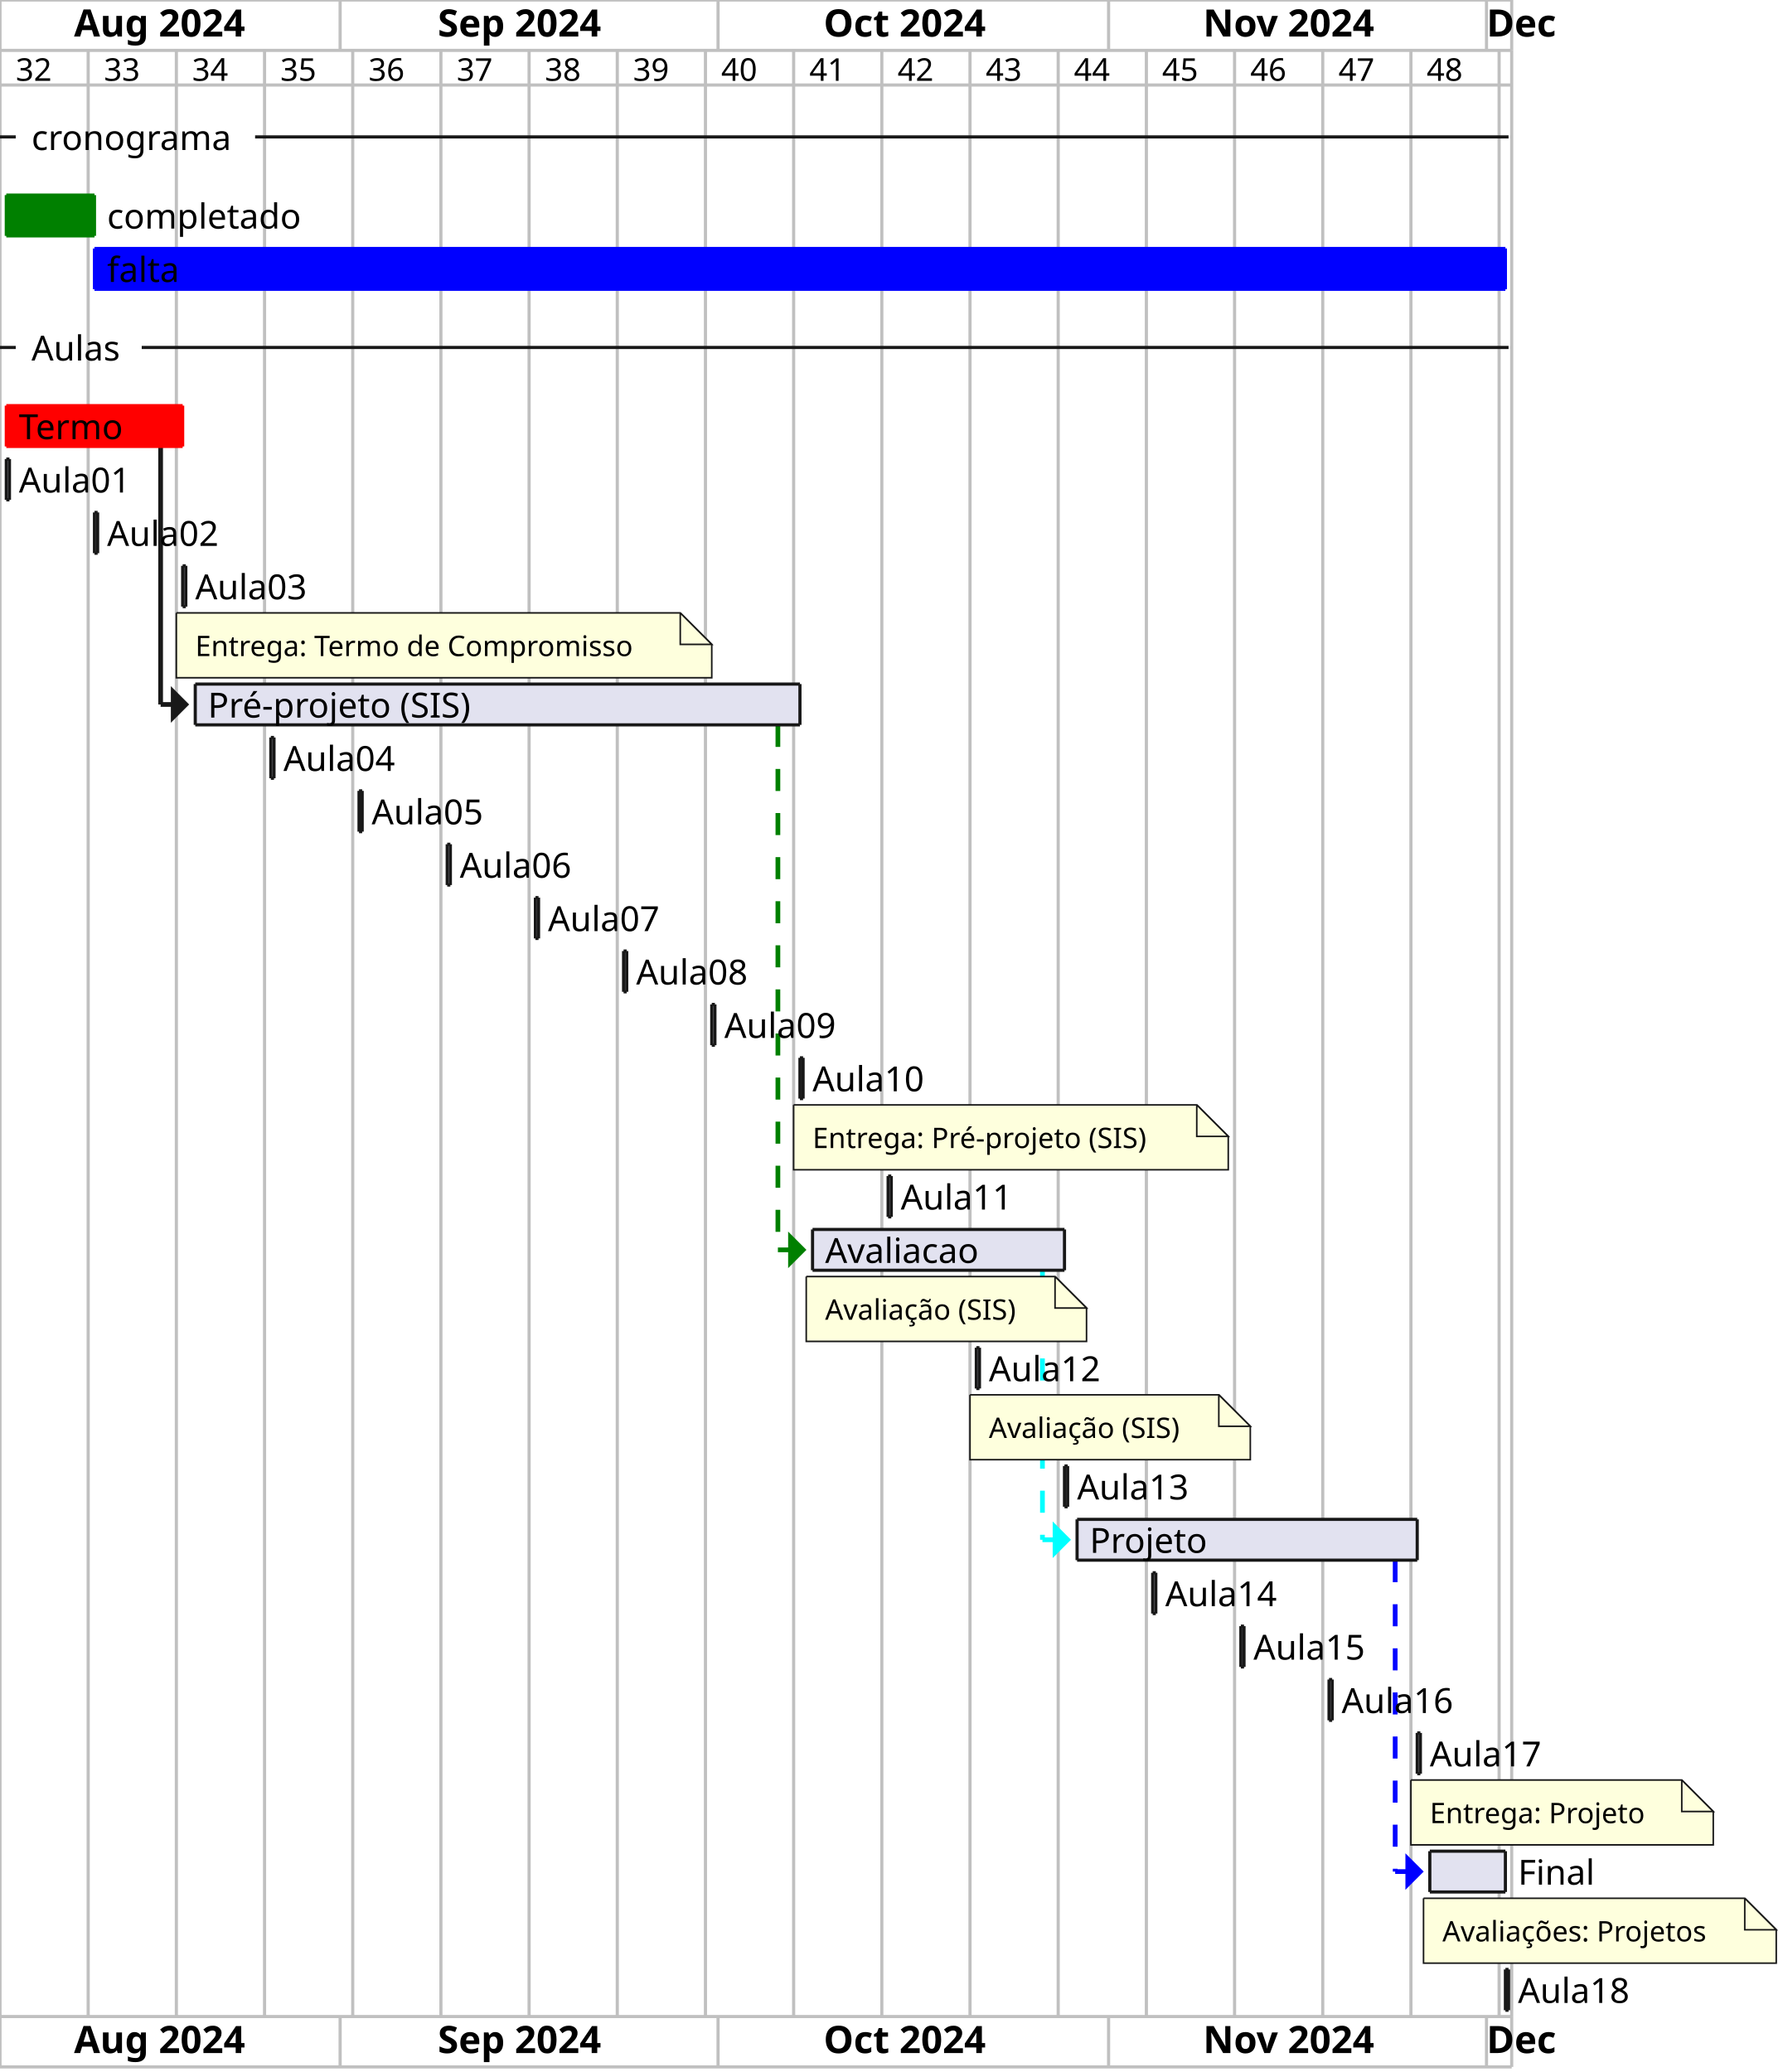
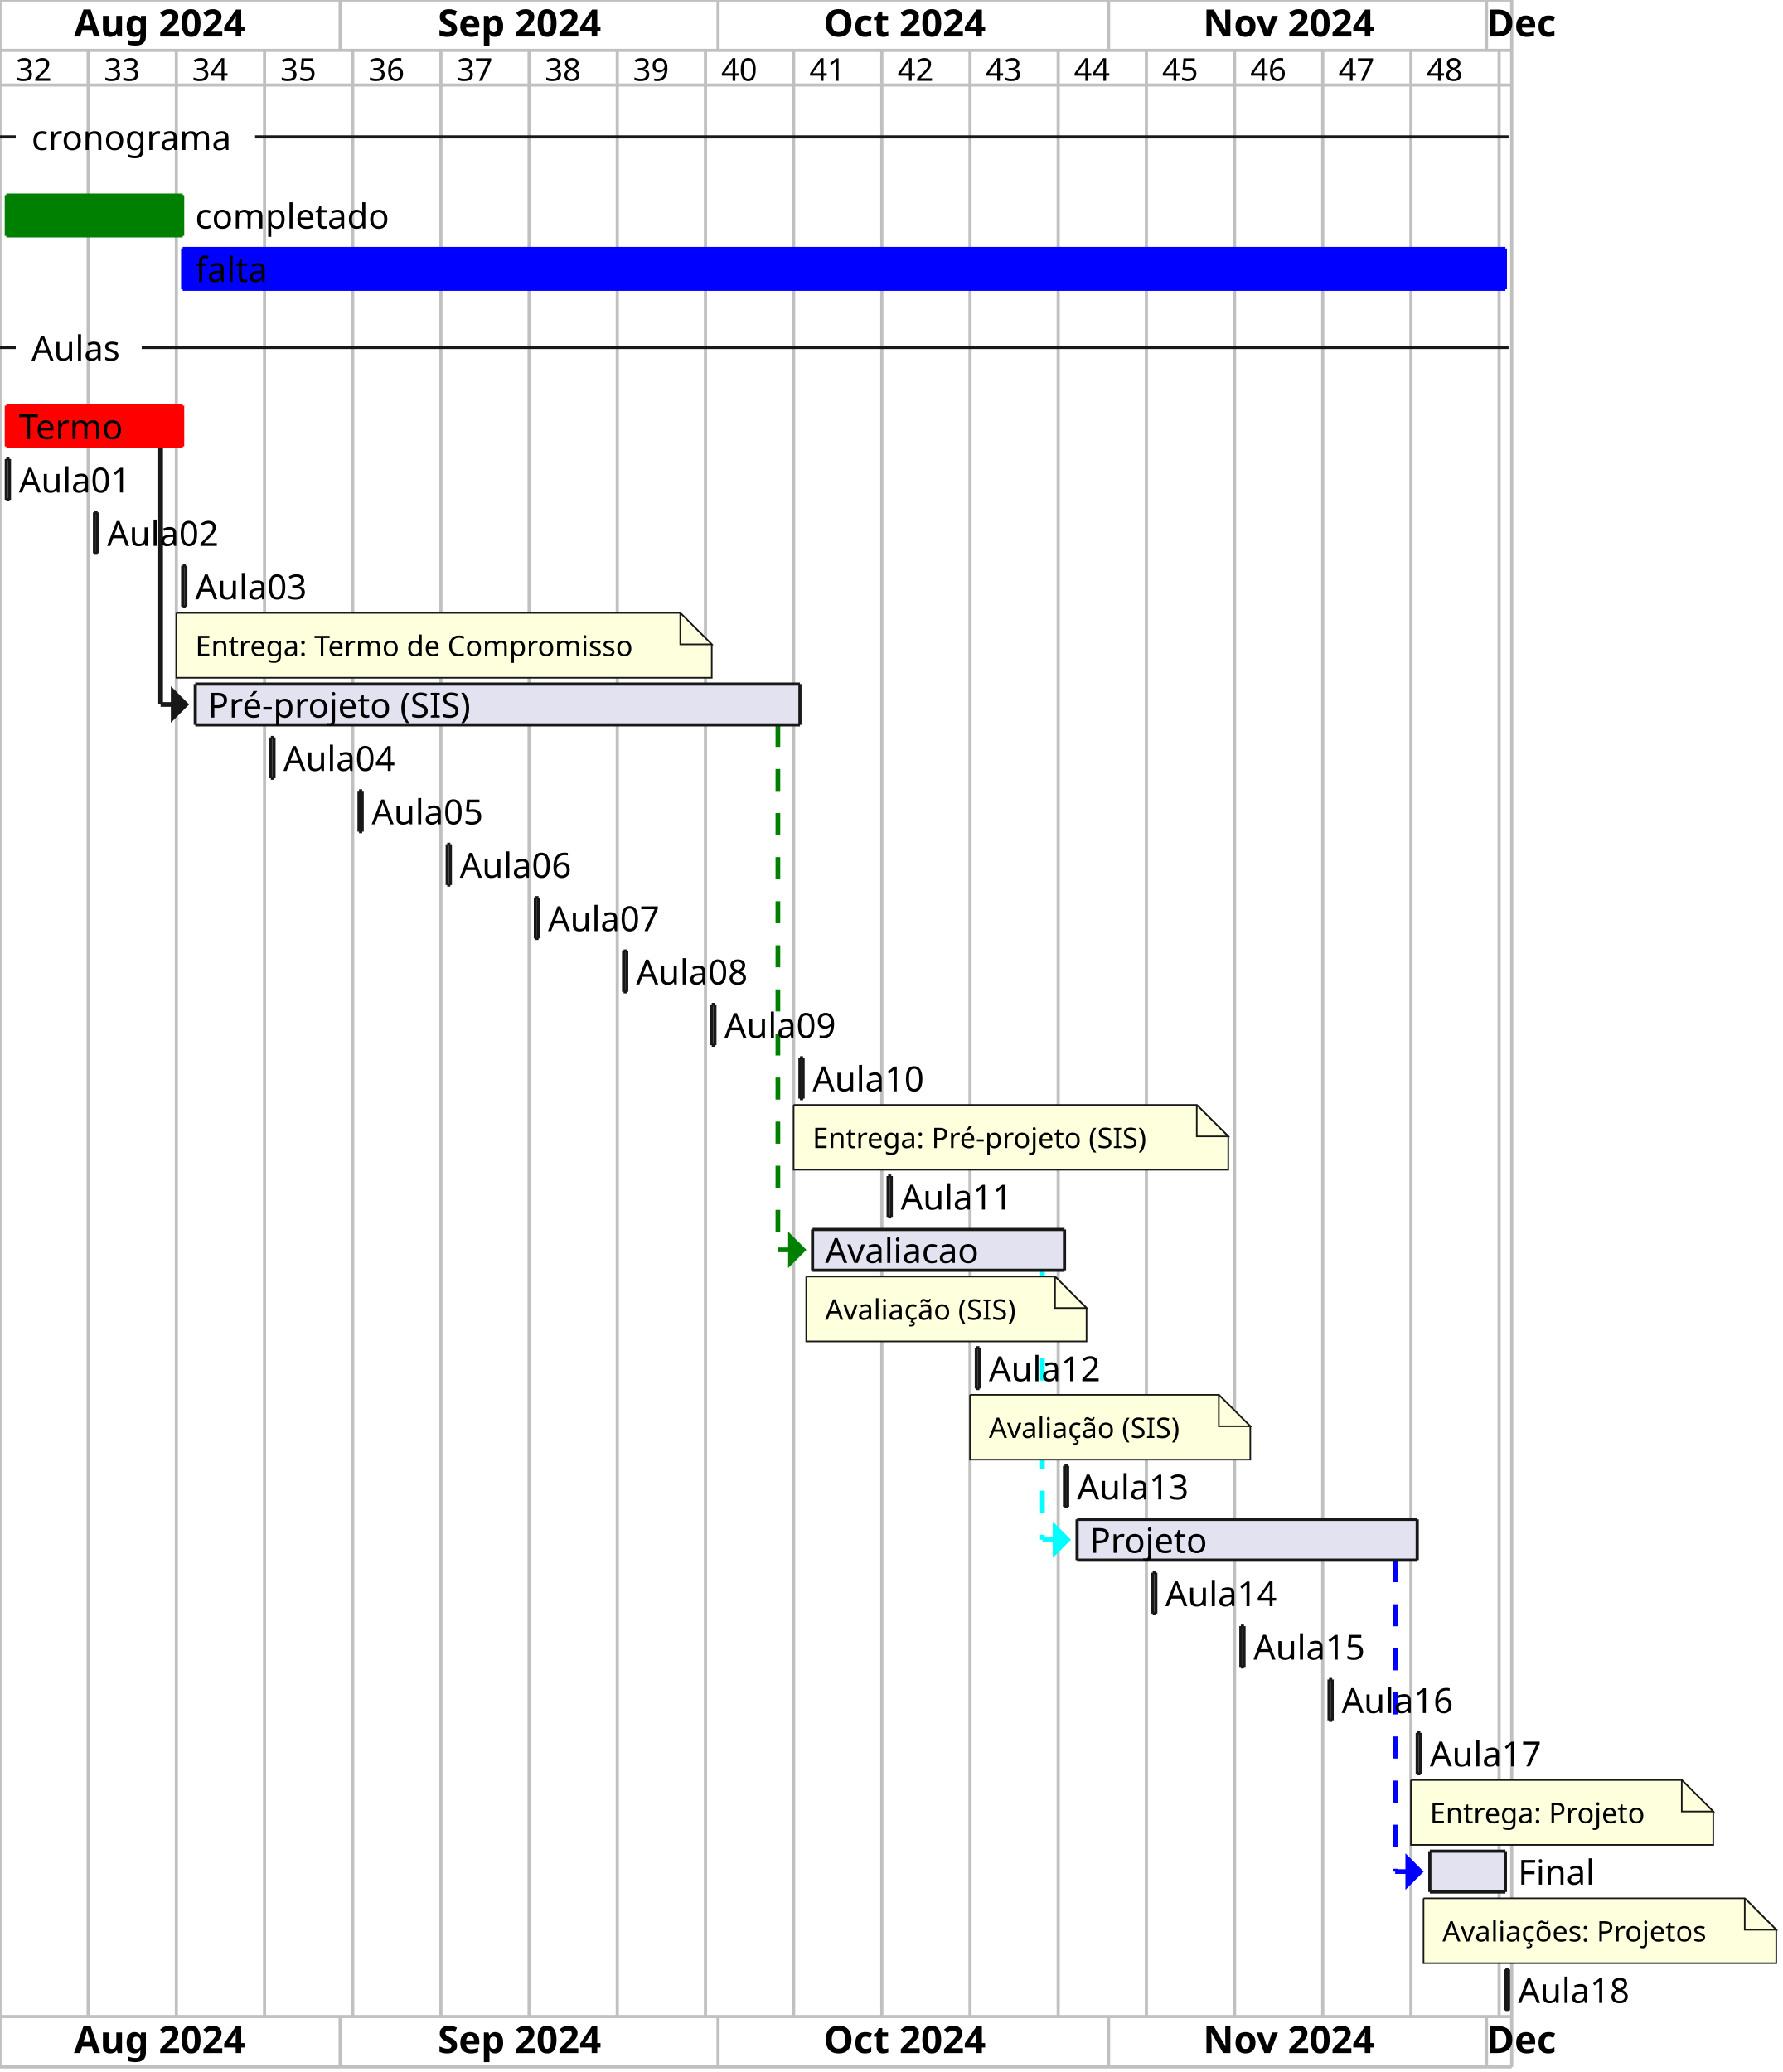
<svg xmlns="http://www.w3.org/2000/svg" contentStyleType="text/css" height="658px" preserveAspectRatio="none" style="width:566px;height:658px;background:#FFFFFF;" version="1.1" viewBox="0 0 566 658" width="566px" zoomAndPan="magnify">
  <defs />
  <g>
    <text fill="#000000" font-family="sans-serif" font-size="10" lengthAdjust="spacing" textLength="12" x="5" y="25.668">32</text>
    <text fill="#000000" font-family="sans-serif" font-size="10" lengthAdjust="spacing" textLength="12" x="33" y="25.668">33</text>
    <text fill="#000000" font-family="sans-serif" font-size="10" lengthAdjust="spacing" textLength="12" x="61" y="25.668">34</text>
    <text fill="#000000" font-family="sans-serif" font-size="10" lengthAdjust="spacing" textLength="12" x="89" y="25.668">35</text>
    <text fill="#000000" font-family="sans-serif" font-size="10" lengthAdjust="spacing" textLength="12" x="117" y="25.668">36</text>
    <text fill="#000000" font-family="sans-serif" font-size="10" lengthAdjust="spacing" textLength="12" x="145" y="25.668">37</text>
    <text fill="#000000" font-family="sans-serif" font-size="10" lengthAdjust="spacing" textLength="12" x="173" y="25.668">38</text>
    <text fill="#000000" font-family="sans-serif" font-size="10" lengthAdjust="spacing" textLength="12" x="201" y="25.668">39</text>
    <text fill="#000000" font-family="sans-serif" font-size="10" lengthAdjust="spacing" textLength="12" x="229" y="25.668">40</text>
    <text fill="#000000" font-family="sans-serif" font-size="10" lengthAdjust="spacing" textLength="12" x="257" y="25.668">41</text>
    <text fill="#000000" font-family="sans-serif" font-size="10" lengthAdjust="spacing" textLength="12" x="285" y="25.668">42</text>
    <text fill="#000000" font-family="sans-serif" font-size="10" lengthAdjust="spacing" textLength="12" x="313" y="25.668">43</text>
    <text fill="#000000" font-family="sans-serif" font-size="10" lengthAdjust="spacing" textLength="12" x="341" y="25.668">44</text>
    <text fill="#000000" font-family="sans-serif" font-size="10" lengthAdjust="spacing" textLength="12" x="369" y="25.668">45</text>
    <text fill="#000000" font-family="sans-serif" font-size="10" lengthAdjust="spacing" textLength="12" x="397" y="25.668">46</text>
    <text fill="#000000" font-family="sans-serif" font-size="10" lengthAdjust="spacing" textLength="12" x="425" y="25.668">47</text>
    <text fill="#000000" font-family="sans-serif" font-size="10" lengthAdjust="spacing" textLength="12" x="453" y="25.668">48</text>
    <line style="stroke:#C0C0C0;stroke-width:1.0;" x1="0" x2="0" y1="16" y2="640.385" />
    <line style="stroke:#C0C0C0;stroke-width:1.0;" x1="28" x2="28" y1="16" y2="640.385" />
    <line style="stroke:#C0C0C0;stroke-width:1.0;" x1="56" x2="56" y1="16" y2="640.385" />
    <line style="stroke:#C0C0C0;stroke-width:1.0;" x1="84" x2="84" y1="16" y2="640.385" />
    <line style="stroke:#C0C0C0;stroke-width:1.0;" x1="112" x2="112" y1="16" y2="640.385" />
    <line style="stroke:#C0C0C0;stroke-width:1.0;" x1="140" x2="140" y1="16" y2="640.385" />
    <line style="stroke:#C0C0C0;stroke-width:1.0;" x1="168" x2="168" y1="16" y2="640.385" />
    <line style="stroke:#C0C0C0;stroke-width:1.0;" x1="196" x2="196" y1="16" y2="640.385" />
    <line style="stroke:#C0C0C0;stroke-width:1.0;" x1="224" x2="224" y1="16" y2="640.385" />
    <line style="stroke:#C0C0C0;stroke-width:1.0;" x1="252" x2="252" y1="16" y2="640.385" />
    <line style="stroke:#C0C0C0;stroke-width:1.0;" x1="280" x2="280" y1="16" y2="640.385" />
    <line style="stroke:#C0C0C0;stroke-width:1.0;" x1="308" x2="308" y1="16" y2="640.385" />
    <line style="stroke:#C0C0C0;stroke-width:1.0;" x1="336" x2="336" y1="16" y2="640.385" />
    <line style="stroke:#C0C0C0;stroke-width:1.0;" x1="364" x2="364" y1="16" y2="640.385" />
    <line style="stroke:#C0C0C0;stroke-width:1.0;" x1="392" x2="392" y1="16" y2="640.385" />
    <line style="stroke:#C0C0C0;stroke-width:1.0;" x1="420" x2="420" y1="16" y2="640.385" />
    <line style="stroke:#C0C0C0;stroke-width:1.0;" x1="448" x2="448" y1="16" y2="640.385" />
    <line style="stroke:#C0C0C0;stroke-width:1.0;" x1="476" x2="476" y1="16" y2="640.385" />
    <line style="stroke:#C0C0C0;stroke-width:1.0;" x1="480" x2="480" y1="16" y2="640.385" />
    <line style="stroke:#C0C0C0;stroke-width:1.0;" x1="0" x2="0" y1="0" y2="16" />
    <line style="stroke:#C0C0C0;stroke-width:1.0;" x1="108" x2="108" y1="0" y2="16" />
    <text fill="#000000" font-family="sans-serif" font-size="12" font-weight="bold" lengthAdjust="spacing" textLength="61" x="23.5" y="11.602">Aug 2024</text>
    <line style="stroke:#C0C0C0;stroke-width:1.0;" x1="228" x2="228" y1="0" y2="16" />
    <text fill="#000000" font-family="sans-serif" font-size="12" font-weight="bold" lengthAdjust="spacing" textLength="58" x="139" y="11.602">Sep 2024</text>
    <line style="stroke:#C0C0C0;stroke-width:1.0;" x1="352" x2="352" y1="0" y2="16" />
    <text fill="#000000" font-family="sans-serif" font-size="12" font-weight="bold" lengthAdjust="spacing" textLength="57" x="261.5" y="11.602">Oct 2024</text>
    <line style="stroke:#C0C0C0;stroke-width:1.0;" x1="472" x2="472" y1="0" y2="16" />
    <text fill="#000000" font-family="sans-serif" font-size="12" font-weight="bold" lengthAdjust="spacing" textLength="60" x="382" y="11.602">Nov 2024</text>
    <line style="stroke:#C0C0C0;stroke-width:1.0;" x1="480" x2="480" y1="0" y2="16" />
    <text fill="#000000" font-family="sans-serif" font-size="12" font-weight="bold" lengthAdjust="spacing" textLength="23" x="472" y="11.602">Dec</text>
    <line style="stroke:#C0C0C0;stroke-width:1.0;" x1="0" x2="480" y1="0" y2="0" />
    <line style="stroke:#C0C0C0;stroke-width:1.0;" x1="0" x2="480" y1="16" y2="16" />
    <line style="stroke:#C0C0C0;stroke-width:1.0;" x1="0" x2="480" y1="27" y2="27" />
    <line style="stroke:#181818;stroke-width:1.5;" x1="51" x2="51" y1="141.775" y2="223.718" />
    <line style="stroke:#181818;stroke-width:1.5;" x1="51" x2="59" y1="223.718" y2="223.718" />
    <polygon fill="#181818" points="55,219.718,55,223.718,55,227.718,59,223.718" style="stroke:#181818;stroke-width:1.5;" />
    <line style="stroke:#008000;stroke-width:1.5;stroke-dasharray:7.0,7.0;" x1="247" x2="247" y1="230.195" y2="396.913" />
    <line style="stroke:#008000;stroke-width:1.5;stroke-dasharray:7.0,7.0;" x1="247" x2="255" y1="396.913" y2="396.913" />
    <polygon fill="#008000" points="251,392.913,251,396.913,251,400.913,255,396.913" style="stroke:#008000;stroke-width:1.5;" />
    <line style="stroke:#00FFFF;stroke-width:1.5;stroke-dasharray:7.0,7.0;" x1="331" x2="331" y1="403.391" y2="488.978" />
    <line style="stroke:#00FFFF;stroke-width:1.5;stroke-dasharray:7.0,7.0;" x1="331" x2="339" y1="488.978" y2="488.978" />
    <polygon fill="#00FFFF" points="335,484.978,335,488.978,335,492.978,339,488.978" style="stroke:#00FFFF;stroke-width:1.5;" />
    <line style="stroke:#0000FF;stroke-width:1.5;stroke-dasharray:7.0,7.0;" x1="443" x2="443" y1="495.455" y2="594.352" />
    <line style="stroke:#0000FF;stroke-width:1.5;stroke-dasharray:7.0,7.0;" x1="443" x2="451" y1="594.352" y2="594.352" />
    <polygon fill="#0000FF" points="447,590.352,447,594.352,447,598.352,451,594.352" style="stroke:#0000FF;stroke-width:1.5;" />
    <line style="stroke:#181818;stroke-width:1.0;" x1="0" x2="5" y1="43.477" y2="43.477" />
    <line style="stroke:#181818;stroke-width:1.0;" x1="81" x2="479" y1="43.477" y2="43.477" />
-     <rect fill="#008000" height="12.955" style="stroke:none;stroke-width:1.0;" width="28" x="2" y="61.955" />
-     <line style="stroke:#008000;stroke-width:1.0;" x1="2" x2="30" y1="61.955" y2="61.955" />
-     <line style="stroke:#008000;stroke-width:1.0;" x1="2" x2="30" y1="74.91" y2="74.91" />
+     <rect fill="#008000" height="12.955" style="stroke:none;stroke-width:1.0;" width="56" x="2" y="61.955" />
+     <line style="stroke:#008000;stroke-width:1.0;" x1="2" x2="58" y1="61.955" y2="61.955" />
+     <line style="stroke:#008000;stroke-width:1.0;" x1="2" x2="58" y1="74.91" y2="74.91" />
    <line style="stroke:#008000;stroke-width:1.0;" x1="2" x2="2" y1="61.955" y2="74.91" />
-     <line style="stroke:#008000;stroke-width:1.0;" x1="30" x2="30" y1="61.955" y2="74.91" />
-     <rect fill="#0000FF" height="12.955" style="stroke:none;stroke-width:1.0;" width="448" x="30" y="78.91" />
-     <line style="stroke:#0000FF;stroke-width:1.0;" x1="30" x2="478" y1="78.91" y2="78.91" />
-     <line style="stroke:#0000FF;stroke-width:1.0;" x1="30" x2="478" y1="91.865" y2="91.865" />
-     <line style="stroke:#0000FF;stroke-width:1.0;" x1="30" x2="30" y1="78.91" y2="91.865" />
+     <line style="stroke:#008000;stroke-width:1.0;" x1="58" x2="58" y1="61.955" y2="74.91" />
+     <rect fill="#0000FF" height="12.955" style="stroke:none;stroke-width:1.0;" width="420" x="58" y="78.91" />
+     <line style="stroke:#0000FF;stroke-width:1.0;" x1="58" x2="478" y1="78.91" y2="78.91" />
+     <line style="stroke:#0000FF;stroke-width:1.0;" x1="58" x2="478" y1="91.865" y2="91.865" />
+     <line style="stroke:#0000FF;stroke-width:1.0;" x1="58" x2="58" y1="78.91" y2="91.865" />
    <line style="stroke:#0000FF;stroke-width:1.0;" x1="478" x2="478" y1="78.91" y2="91.865" />
    <line style="stroke:#181818;stroke-width:1.0;" x1="0" x2="5" y1="110.343" y2="110.343" />
    <line style="stroke:#181818;stroke-width:1.0;" x1="45" x2="479" y1="110.343" y2="110.343" />
    <rect fill="#FF0000" height="12.955" style="stroke:none;stroke-width:1.0;" width="56" x="2" y="128.82" />
    <line style="stroke:#FF0000;stroke-width:1.0;" x1="2" x2="58" y1="128.82" y2="128.82" />
    <line style="stroke:#FF0000;stroke-width:1.0;" x1="2" x2="58" y1="141.775" y2="141.775" />
    <line style="stroke:#FF0000;stroke-width:1.0;" x1="2" x2="2" y1="128.82" y2="141.775" />
    <line style="stroke:#FF0000;stroke-width:1.0;" x1="58" x2="58" y1="128.82" y2="141.775" />
    <rect fill="#E2E2F0" height="12.955" style="stroke:none;stroke-width:1.0;" width="1" x="2" y="145.775" />
    <line style="stroke:#181818;stroke-width:1.0;" x1="2" x2="3" y1="145.775" y2="145.775" />
    <line style="stroke:#181818;stroke-width:1.0;" x1="2" x2="3" y1="158.731" y2="158.731" />
    <line style="stroke:#181818;stroke-width:1.0;" x1="2" x2="2" y1="145.775" y2="158.731" />
    <line style="stroke:#181818;stroke-width:1.0;" x1="3" x2="3" y1="145.775" y2="158.731" />
    <rect fill="#E2E2F0" height="12.955" style="stroke:none;stroke-width:1.0;" width="1" x="30" y="162.731" />
    <line style="stroke:#181818;stroke-width:1.0;" x1="30" x2="31" y1="162.731" y2="162.731" />
    <line style="stroke:#181818;stroke-width:1.0;" x1="30" x2="31" y1="175.685" y2="175.685" />
    <line style="stroke:#181818;stroke-width:1.0;" x1="30" x2="30" y1="162.731" y2="175.685" />
    <line style="stroke:#181818;stroke-width:1.0;" x1="31" x2="31" y1="162.731" y2="175.685" />
    <path d="M56,194.641 L56,215.24 L226,215.24 L226,204.641 L216,194.641 L56,194.641 " fill="#FEFFDD" style="stroke:#181818;stroke-width:0.5;" />
    <path d="M216,194.641 L216,204.641 L226,204.641 L216,194.641 " fill="#FEFFDD" style="stroke:#181818;stroke-width:0.5;" />
    <text fill="#000000" font-family="sans-serif" font-size="9" lengthAdjust="spacing" textLength="149" x="62" y="208.342">Entrega: Termo de Compromisso</text>
    <rect fill="#E2E2F0" height="12.955" style="stroke:none;stroke-width:1.0;" width="1" x="58" y="179.685" />
    <line style="stroke:#181818;stroke-width:1.0;" x1="58" x2="59" y1="179.685" y2="179.685" />
    <line style="stroke:#181818;stroke-width:1.0;" x1="58" x2="59" y1="192.641" y2="192.641" />
    <line style="stroke:#181818;stroke-width:1.0;" x1="58" x2="58" y1="179.685" y2="192.641" />
    <line style="stroke:#181818;stroke-width:1.0;" x1="59" x2="59" y1="179.685" y2="192.641" />
    <rect fill="#E2E2F0" height="12.955" style="stroke:none;stroke-width:1.0;" width="192" x="62" y="217.24" />
    <line style="stroke:#181818;stroke-width:1.0;" x1="62" x2="254" y1="217.24" y2="217.24" />
    <line style="stroke:#181818;stroke-width:1.0;" x1="62" x2="254" y1="230.195" y2="230.195" />
    <line style="stroke:#181818;stroke-width:1.0;" x1="62" x2="62" y1="217.24" y2="230.195" />
    <line style="stroke:#181818;stroke-width:1.0;" x1="254" x2="254" y1="217.24" y2="230.195" />
    <rect fill="#E2E2F0" height="12.955" style="stroke:none;stroke-width:1.0;" width="1" x="86" y="234.195" />
    <line style="stroke:#181818;stroke-width:1.0;" x1="86" x2="87" y1="234.195" y2="234.195" />
    <line style="stroke:#181818;stroke-width:1.0;" x1="86" x2="87" y1="247.15" y2="247.15" />
    <line style="stroke:#181818;stroke-width:1.0;" x1="86" x2="86" y1="234.195" y2="247.15" />
    <line style="stroke:#181818;stroke-width:1.0;" x1="87" x2="87" y1="234.195" y2="247.15" />
    <rect fill="#E2E2F0" height="12.955" style="stroke:none;stroke-width:1.0;" width="1" x="114" y="251.15" />
    <line style="stroke:#181818;stroke-width:1.0;" x1="114" x2="115" y1="251.15" y2="251.15" />
    <line style="stroke:#181818;stroke-width:1.0;" x1="114" x2="115" y1="264.106" y2="264.106" />
    <line style="stroke:#181818;stroke-width:1.0;" x1="114" x2="114" y1="251.15" y2="264.106" />
    <line style="stroke:#181818;stroke-width:1.0;" x1="115" x2="115" y1="251.15" y2="264.106" />
    <rect fill="#E2E2F0" height="12.955" style="stroke:none;stroke-width:1.0;" width="1" x="142" y="268.106" />
    <line style="stroke:#181818;stroke-width:1.0;" x1="142" x2="143" y1="268.106" y2="268.106" />
    <line style="stroke:#181818;stroke-width:1.0;" x1="142" x2="143" y1="281.06" y2="281.06" />
    <line style="stroke:#181818;stroke-width:1.0;" x1="142" x2="142" y1="268.106" y2="281.06" />
    <line style="stroke:#181818;stroke-width:1.0;" x1="143" x2="143" y1="268.106" y2="281.06" />
    <rect fill="#E2E2F0" height="12.955" style="stroke:none;stroke-width:1.0;" width="1" x="170" y="285.06" />
    <line style="stroke:#181818;stroke-width:1.0;" x1="170" x2="171" y1="285.06" y2="285.06" />
    <line style="stroke:#181818;stroke-width:1.0;" x1="170" x2="171" y1="298.016" y2="298.016" />
    <line style="stroke:#181818;stroke-width:1.0;" x1="170" x2="170" y1="285.06" y2="298.016" />
    <line style="stroke:#181818;stroke-width:1.0;" x1="171" x2="171" y1="285.06" y2="298.016" />
    <rect fill="#E2E2F0" height="12.955" style="stroke:none;stroke-width:1.0;" width="1" x="198" y="302.016" />
    <line style="stroke:#181818;stroke-width:1.0;" x1="198" x2="199" y1="302.016" y2="302.016" />
    <line style="stroke:#181818;stroke-width:1.0;" x1="198" x2="199" y1="314.971" y2="314.971" />
    <line style="stroke:#181818;stroke-width:1.0;" x1="198" x2="198" y1="302.016" y2="314.971" />
    <line style="stroke:#181818;stroke-width:1.0;" x1="199" x2="199" y1="302.016" y2="314.971" />
    <rect fill="#E2E2F0" height="12.955" style="stroke:none;stroke-width:1.0;" width="1" x="226" y="318.971" />
    <line style="stroke:#181818;stroke-width:1.0;" x1="226" x2="227" y1="318.971" y2="318.971" />
    <line style="stroke:#181818;stroke-width:1.0;" x1="226" x2="227" y1="331.926" y2="331.926" />
    <line style="stroke:#181818;stroke-width:1.0;" x1="226" x2="226" y1="318.971" y2="331.926" />
    <line style="stroke:#181818;stroke-width:1.0;" x1="227" x2="227" y1="318.971" y2="331.926" />
    <path d="M252,350.881 L252,371.481 L390,371.481 L390,360.881 L380,350.881 L252,350.881 " fill="#FEFFDD" style="stroke:#181818;stroke-width:0.5;" />
    <path d="M380,350.881 L380,360.881 L390,360.881 L380,350.881 " fill="#FEFFDD" style="stroke:#181818;stroke-width:0.5;" />
    <text fill="#000000" font-family="sans-serif" font-size="9" lengthAdjust="spacing" textLength="114" x="258" y="364.582">Entrega: Pré-projeto (SIS)</text>
    <rect fill="#E2E2F0" height="12.955" style="stroke:none;stroke-width:1.0;" width="1" x="254" y="335.926" />
    <line style="stroke:#181818;stroke-width:1.0;" x1="254" x2="255" y1="335.926" y2="335.926" />
    <line style="stroke:#181818;stroke-width:1.0;" x1="254" x2="255" y1="348.881" y2="348.881" />
    <line style="stroke:#181818;stroke-width:1.0;" x1="254" x2="254" y1="335.926" y2="348.881" />
    <line style="stroke:#181818;stroke-width:1.0;" x1="255" x2="255" y1="335.926" y2="348.881" />
    <rect fill="#E2E2F0" height="12.955" style="stroke:none;stroke-width:1.0;" width="1" x="282" y="373.481" />
    <line style="stroke:#181818;stroke-width:1.0;" x1="282" x2="283" y1="373.481" y2="373.481" />
    <line style="stroke:#181818;stroke-width:1.0;" x1="282" x2="283" y1="386.435" y2="386.435" />
    <line style="stroke:#181818;stroke-width:1.0;" x1="282" x2="282" y1="373.481" y2="386.435" />
    <line style="stroke:#181818;stroke-width:1.0;" x1="283" x2="283" y1="373.481" y2="386.435" />
    <path d="M256,405.391 L256,425.99 L345,425.99 L345,415.391 L335,405.391 L256,405.391 " fill="#FEFFDD" style="stroke:#181818;stroke-width:0.5;" />
    <path d="M335,405.391 L335,415.391 L345,415.391 L335,405.391 " fill="#FEFFDD" style="stroke:#181818;stroke-width:0.5;" />
    <text fill="#000000" font-family="sans-serif" font-size="9" lengthAdjust="spacing" textLength="65" x="262" y="419.092">Avaliação (SIS)</text>
    <rect fill="#E2E2F0" height="12.955" style="stroke:none;stroke-width:1.0;" width="80" x="258" y="390.435" />
    <line style="stroke:#181818;stroke-width:1.0;" x1="258" x2="338" y1="390.435" y2="390.435" />
    <line style="stroke:#181818;stroke-width:1.0;" x1="258" x2="338" y1="403.391" y2="403.391" />
    <line style="stroke:#181818;stroke-width:1.0;" x1="258" x2="258" y1="390.435" y2="403.391" />
    <line style="stroke:#181818;stroke-width:1.0;" x1="338" x2="338" y1="390.435" y2="403.391" />
    <path d="M308,442.945 L308,463.545 L397,463.545 L397,452.945 L387,442.945 L308,442.945 " fill="#FEFFDD" style="stroke:#181818;stroke-width:0.5;" />
    <path d="M387,442.945 L387,452.945 L397,452.945 L387,442.945 " fill="#FEFFDD" style="stroke:#181818;stroke-width:0.5;" />
    <text fill="#000000" font-family="sans-serif" font-size="9" lengthAdjust="spacing" textLength="65" x="314" y="456.647">Avaliação (SIS)</text>
    <rect fill="#E2E2F0" height="12.955" style="stroke:none;stroke-width:1.0;" width="1" x="310" y="427.99" />
    <line style="stroke:#181818;stroke-width:1.0;" x1="310" x2="311" y1="427.99" y2="427.99" />
    <line style="stroke:#181818;stroke-width:1.0;" x1="310" x2="311" y1="440.945" y2="440.945" />
    <line style="stroke:#181818;stroke-width:1.0;" x1="310" x2="310" y1="427.99" y2="440.945" />
    <line style="stroke:#181818;stroke-width:1.0;" x1="311" x2="311" y1="427.99" y2="440.945" />
    <rect fill="#E2E2F0" height="12.955" style="stroke:none;stroke-width:1.0;" width="1" x="338" y="465.545" />
    <line style="stroke:#181818;stroke-width:1.0;" x1="338" x2="339" y1="465.545" y2="465.545" />
    <line style="stroke:#181818;stroke-width:1.0;" x1="338" x2="339" y1="478.5" y2="478.5" />
    <line style="stroke:#181818;stroke-width:1.0;" x1="338" x2="338" y1="465.545" y2="478.5" />
    <line style="stroke:#181818;stroke-width:1.0;" x1="339" x2="339" y1="465.545" y2="478.5" />
    <rect fill="#E2E2F0" height="12.955" style="stroke:none;stroke-width:1.0;" width="108" x="342" y="482.5" />
    <line style="stroke:#181818;stroke-width:1.0;" x1="342" x2="450" y1="482.5" y2="482.5" />
    <line style="stroke:#181818;stroke-width:1.0;" x1="342" x2="450" y1="495.455" y2="495.455" />
    <line style="stroke:#181818;stroke-width:1.0;" x1="342" x2="342" y1="482.5" y2="495.455" />
    <line style="stroke:#181818;stroke-width:1.0;" x1="450" x2="450" y1="482.5" y2="495.455" />
    <rect fill="#E2E2F0" height="12.955" style="stroke:none;stroke-width:1.0;" width="1" x="366" y="499.455" />
    <line style="stroke:#181818;stroke-width:1.0;" x1="366" x2="367" y1="499.455" y2="499.455" />
    <line style="stroke:#181818;stroke-width:1.0;" x1="366" x2="367" y1="512.41" y2="512.41" />
    <line style="stroke:#181818;stroke-width:1.0;" x1="366" x2="366" y1="499.455" y2="512.41" />
    <line style="stroke:#181818;stroke-width:1.0;" x1="367" x2="367" y1="499.455" y2="512.41" />
    <rect fill="#E2E2F0" height="12.955" style="stroke:none;stroke-width:1.0;" width="1" x="394" y="516.41" />
    <line style="stroke:#181818;stroke-width:1.0;" x1="394" x2="395" y1="516.41" y2="516.41" />
    <line style="stroke:#181818;stroke-width:1.0;" x1="394" x2="395" y1="529.365" y2="529.365" />
    <line style="stroke:#181818;stroke-width:1.0;" x1="394" x2="394" y1="516.41" y2="529.365" />
    <line style="stroke:#181818;stroke-width:1.0;" x1="395" x2="395" y1="516.41" y2="529.365" />
    <rect fill="#E2E2F0" height="12.955" style="stroke:none;stroke-width:1.0;" width="1" x="422" y="533.365" />
    <line style="stroke:#181818;stroke-width:1.0;" x1="422" x2="423" y1="533.365" y2="533.365" />
    <line style="stroke:#181818;stroke-width:1.0;" x1="422" x2="423" y1="546.32" y2="546.32" />
    <line style="stroke:#181818;stroke-width:1.0;" x1="422" x2="422" y1="533.365" y2="546.32" />
    <line style="stroke:#181818;stroke-width:1.0;" x1="423" x2="423" y1="533.365" y2="546.32" />
    <path d="M448,565.275 L448,585.875 L544,585.875 L544,575.275 L534,565.275 L448,565.275 " fill="#FEFFDD" style="stroke:#181818;stroke-width:0.5;" />
    <path d="M534,565.275 L534,575.275 L544,575.275 L534,565.275 " fill="#FEFFDD" style="stroke:#181818;stroke-width:0.5;" />
    <text fill="#000000" font-family="sans-serif" font-size="9" lengthAdjust="spacing" textLength="72" x="454" y="578.977">Entrega: Projeto</text>
    <rect fill="#E2E2F0" height="12.955" style="stroke:none;stroke-width:1.0;" width="1" x="450" y="550.32" />
    <line style="stroke:#181818;stroke-width:1.0;" x1="450" x2="451" y1="550.32" y2="550.32" />
    <line style="stroke:#181818;stroke-width:1.0;" x1="450" x2="451" y1="563.275" y2="563.275" />
    <line style="stroke:#181818;stroke-width:1.0;" x1="450" x2="450" y1="550.32" y2="563.275" />
    <line style="stroke:#181818;stroke-width:1.0;" x1="451" x2="451" y1="550.32" y2="563.275" />
    <path d="M452,602.83 L452,623.43 L564,623.43 L564,612.83 L554,602.83 L452,602.83 " fill="#FEFFDD" style="stroke:#181818;stroke-width:0.5;" />
    <path d="M554,602.83 L554,612.83 L564,612.83 L554,602.83 " fill="#FEFFDD" style="stroke:#181818;stroke-width:0.5;" />
    <text fill="#000000" font-family="sans-serif" font-size="9" lengthAdjust="spacing" textLength="91" x="458" y="616.531">Avaliações: Projetos</text>
    <rect fill="#E2E2F0" height="12.955" style="stroke:none;stroke-width:1.0;" width="24" x="454" y="587.875" />
    <line style="stroke:#181818;stroke-width:1.0;" x1="454" x2="478" y1="587.875" y2="587.875" />
    <line style="stroke:#181818;stroke-width:1.0;" x1="454" x2="478" y1="600.83" y2="600.83" />
    <line style="stroke:#181818;stroke-width:1.0;" x1="454" x2="454" y1="587.875" y2="600.83" />
    <line style="stroke:#181818;stroke-width:1.0;" x1="478" x2="478" y1="587.875" y2="600.83" />
    <rect fill="#E2E2F0" height="12.955" style="stroke:none;stroke-width:1.0;" width="1" x="478" y="625.43" />
    <line style="stroke:#181818;stroke-width:1.0;" x1="478" x2="479" y1="625.43" y2="625.43" />
    <line style="stroke:#181818;stroke-width:1.0;" x1="478" x2="479" y1="638.385" y2="638.385" />
    <line style="stroke:#181818;stroke-width:1.0;" x1="478" x2="478" y1="625.43" y2="638.385" />
    <line style="stroke:#181818;stroke-width:1.0;" x1="479" x2="479" y1="625.43" y2="638.385" />
    <text fill="#000000" font-family="sans-serif" font-size="11" lengthAdjust="spacing" textLength="66" x="10" y="47.635">cronograma</text>
-     <text fill="#000000" font-family="sans-serif" font-size="11" lengthAdjust="spacing" textLength="63" x="34" y="72.59">completado</text>
-     <text fill="#000000" font-family="sans-serif" font-size="11" lengthAdjust="spacing" textLength="23" x="34" y="89.545">falta</text>
+     <text fill="#000000" font-family="sans-serif" font-size="11" lengthAdjust="spacing" textLength="63" x="62" y="72.59">completado</text>
+     <text fill="#000000" font-family="sans-serif" font-size="11" lengthAdjust="spacing" textLength="23" x="62" y="89.545">falta</text>
    <text fill="#000000" font-family="sans-serif" font-size="11" lengthAdjust="spacing" textLength="30" x="10" y="114.5">Aulas</text>
    <text fill="#000000" font-family="sans-serif" font-size="11" lengthAdjust="spacing" textLength="35" x="6" y="139.455">Termo</text>
    <text fill="#000000" font-family="sans-serif" font-size="11" lengthAdjust="spacing" textLength="38" x="6" y="156.41">Aula01</text>
    <text fill="#000000" font-family="sans-serif" font-size="11" lengthAdjust="spacing" textLength="38" x="34" y="173.365">Aula02</text>
    <text fill="#000000" font-family="sans-serif" font-size="11" lengthAdjust="spacing" textLength="38" x="62" y="190.32">Aula03</text>
    <text fill="#000000" font-family="sans-serif" font-size="11" lengthAdjust="spacing" textLength="88" x="66" y="227.875">Pré-projeto (SIS)</text>
    <text fill="#000000" font-family="sans-serif" font-size="11" lengthAdjust="spacing" textLength="38" x="90" y="244.83">Aula04</text>
    <text fill="#000000" font-family="sans-serif" font-size="11" lengthAdjust="spacing" textLength="38" x="118" y="261.785">Aula05</text>
    <text fill="#000000" font-family="sans-serif" font-size="11" lengthAdjust="spacing" textLength="38" x="146" y="278.74">Aula06</text>
    <text fill="#000000" font-family="sans-serif" font-size="11" lengthAdjust="spacing" textLength="38" x="174" y="295.695">Aula07</text>
    <text fill="#000000" font-family="sans-serif" font-size="11" lengthAdjust="spacing" textLength="38" x="202" y="312.65">Aula08</text>
    <text fill="#000000" font-family="sans-serif" font-size="11" lengthAdjust="spacing" textLength="38" x="230" y="329.606">Aula09</text>
    <text fill="#000000" font-family="sans-serif" font-size="11" lengthAdjust="spacing" textLength="38" x="258" y="346.56">Aula10</text>
    <text fill="#000000" font-family="sans-serif" font-size="11" lengthAdjust="spacing" textLength="38" x="286" y="384.115">Aula11</text>
    <text fill="#000000" font-family="sans-serif" font-size="11" lengthAdjust="spacing" textLength="51" x="262" y="401.07">Avaliacao</text>
    <text fill="#000000" font-family="sans-serif" font-size="11" lengthAdjust="spacing" textLength="38" x="314" y="438.625">Aula12</text>
    <text fill="#000000" font-family="sans-serif" font-size="11" lengthAdjust="spacing" textLength="38" x="342" y="476.18">Aula13</text>
    <text fill="#000000" font-family="sans-serif" font-size="11" lengthAdjust="spacing" textLength="38" x="346" y="493.135">Projeto</text>
    <text fill="#000000" font-family="sans-serif" font-size="11" lengthAdjust="spacing" textLength="38" x="370" y="510.09">Aula14</text>
    <text fill="#000000" font-family="sans-serif" font-size="11" lengthAdjust="spacing" textLength="38" x="398" y="527.045">Aula15</text>
    <text fill="#000000" font-family="sans-serif" font-size="11" lengthAdjust="spacing" textLength="38" x="426" y="544">Aula16</text>
    <text fill="#000000" font-family="sans-serif" font-size="11" lengthAdjust="spacing" textLength="38" x="454" y="560.955">Aula17</text>
    <text fill="#000000" font-family="sans-serif" font-size="11" lengthAdjust="spacing" textLength="25" x="482" y="598.51">Final</text>
    <text fill="#000000" font-family="sans-serif" font-size="11" lengthAdjust="spacing" textLength="38" x="482" y="636.064">Aula18</text>
    <line style="stroke:#C0C0C0;stroke-width:1.0;" x1="0" x2="480" y1="640.385" y2="640.385" />
    <line style="stroke:#C0C0C0;stroke-width:1.0;" x1="0" x2="0" y1="640.385" y2="656.385" />
    <line style="stroke:#C0C0C0;stroke-width:1.0;" x1="108" x2="108" y1="640.385" y2="656.385" />
    <text fill="#000000" font-family="sans-serif" font-size="12" font-weight="bold" lengthAdjust="spacing" textLength="61" x="23.5" y="651.986">Aug 2024</text>
    <line style="stroke:#C0C0C0;stroke-width:1.0;" x1="228" x2="228" y1="640.385" y2="656.385" />
    <text fill="#000000" font-family="sans-serif" font-size="12" font-weight="bold" lengthAdjust="spacing" textLength="58" x="139" y="651.986">Sep 2024</text>
    <line style="stroke:#C0C0C0;stroke-width:1.0;" x1="352" x2="352" y1="640.385" y2="656.385" />
    <text fill="#000000" font-family="sans-serif" font-size="12" font-weight="bold" lengthAdjust="spacing" textLength="57" x="261.5" y="651.986">Oct 2024</text>
    <line style="stroke:#C0C0C0;stroke-width:1.0;" x1="472" x2="472" y1="640.385" y2="656.385" />
    <text fill="#000000" font-family="sans-serif" font-size="12" font-weight="bold" lengthAdjust="spacing" textLength="60" x="382" y="651.986">Nov 2024</text>
    <line style="stroke:#C0C0C0;stroke-width:1.0;" x1="480" x2="480" y1="640.385" y2="656.385" />
    <text fill="#000000" font-family="sans-serif" font-size="12" font-weight="bold" lengthAdjust="spacing" textLength="23" x="472" y="651.986">Dec</text>
    <line style="stroke:#C0C0C0;stroke-width:1.0;" x1="0" x2="480" y1="656.385" y2="656.385" />
  </g>
</svg>
